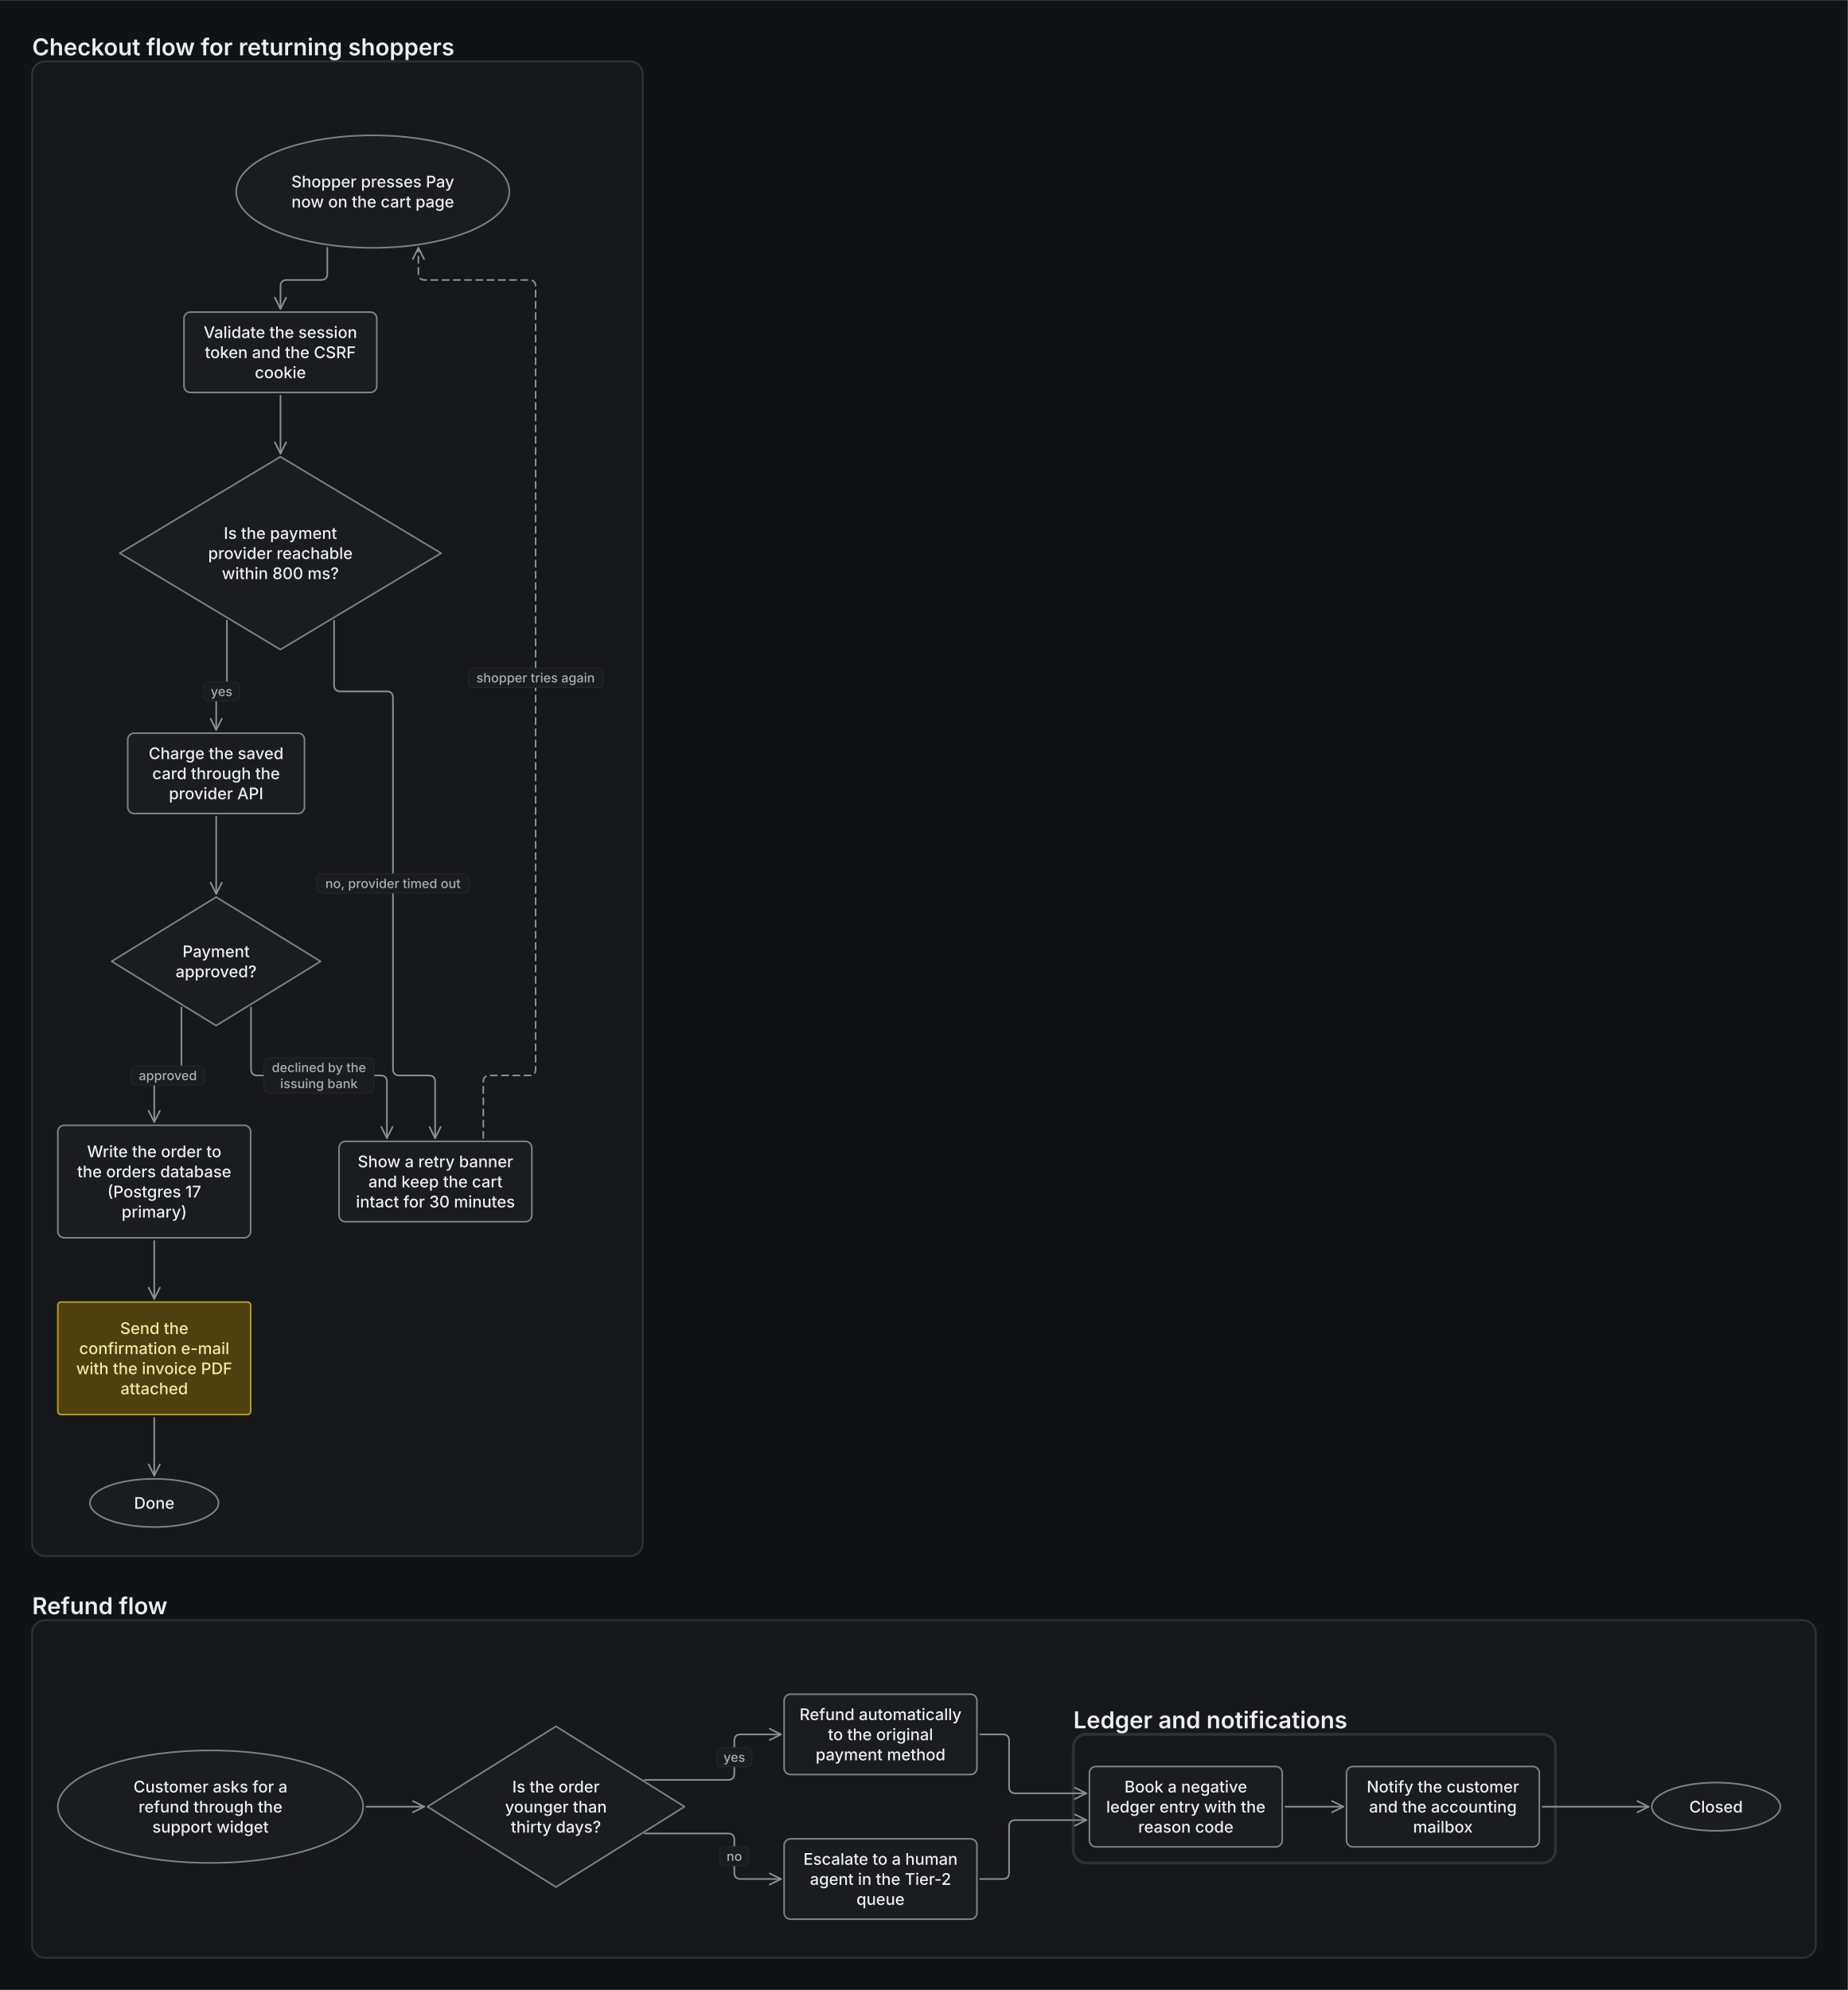
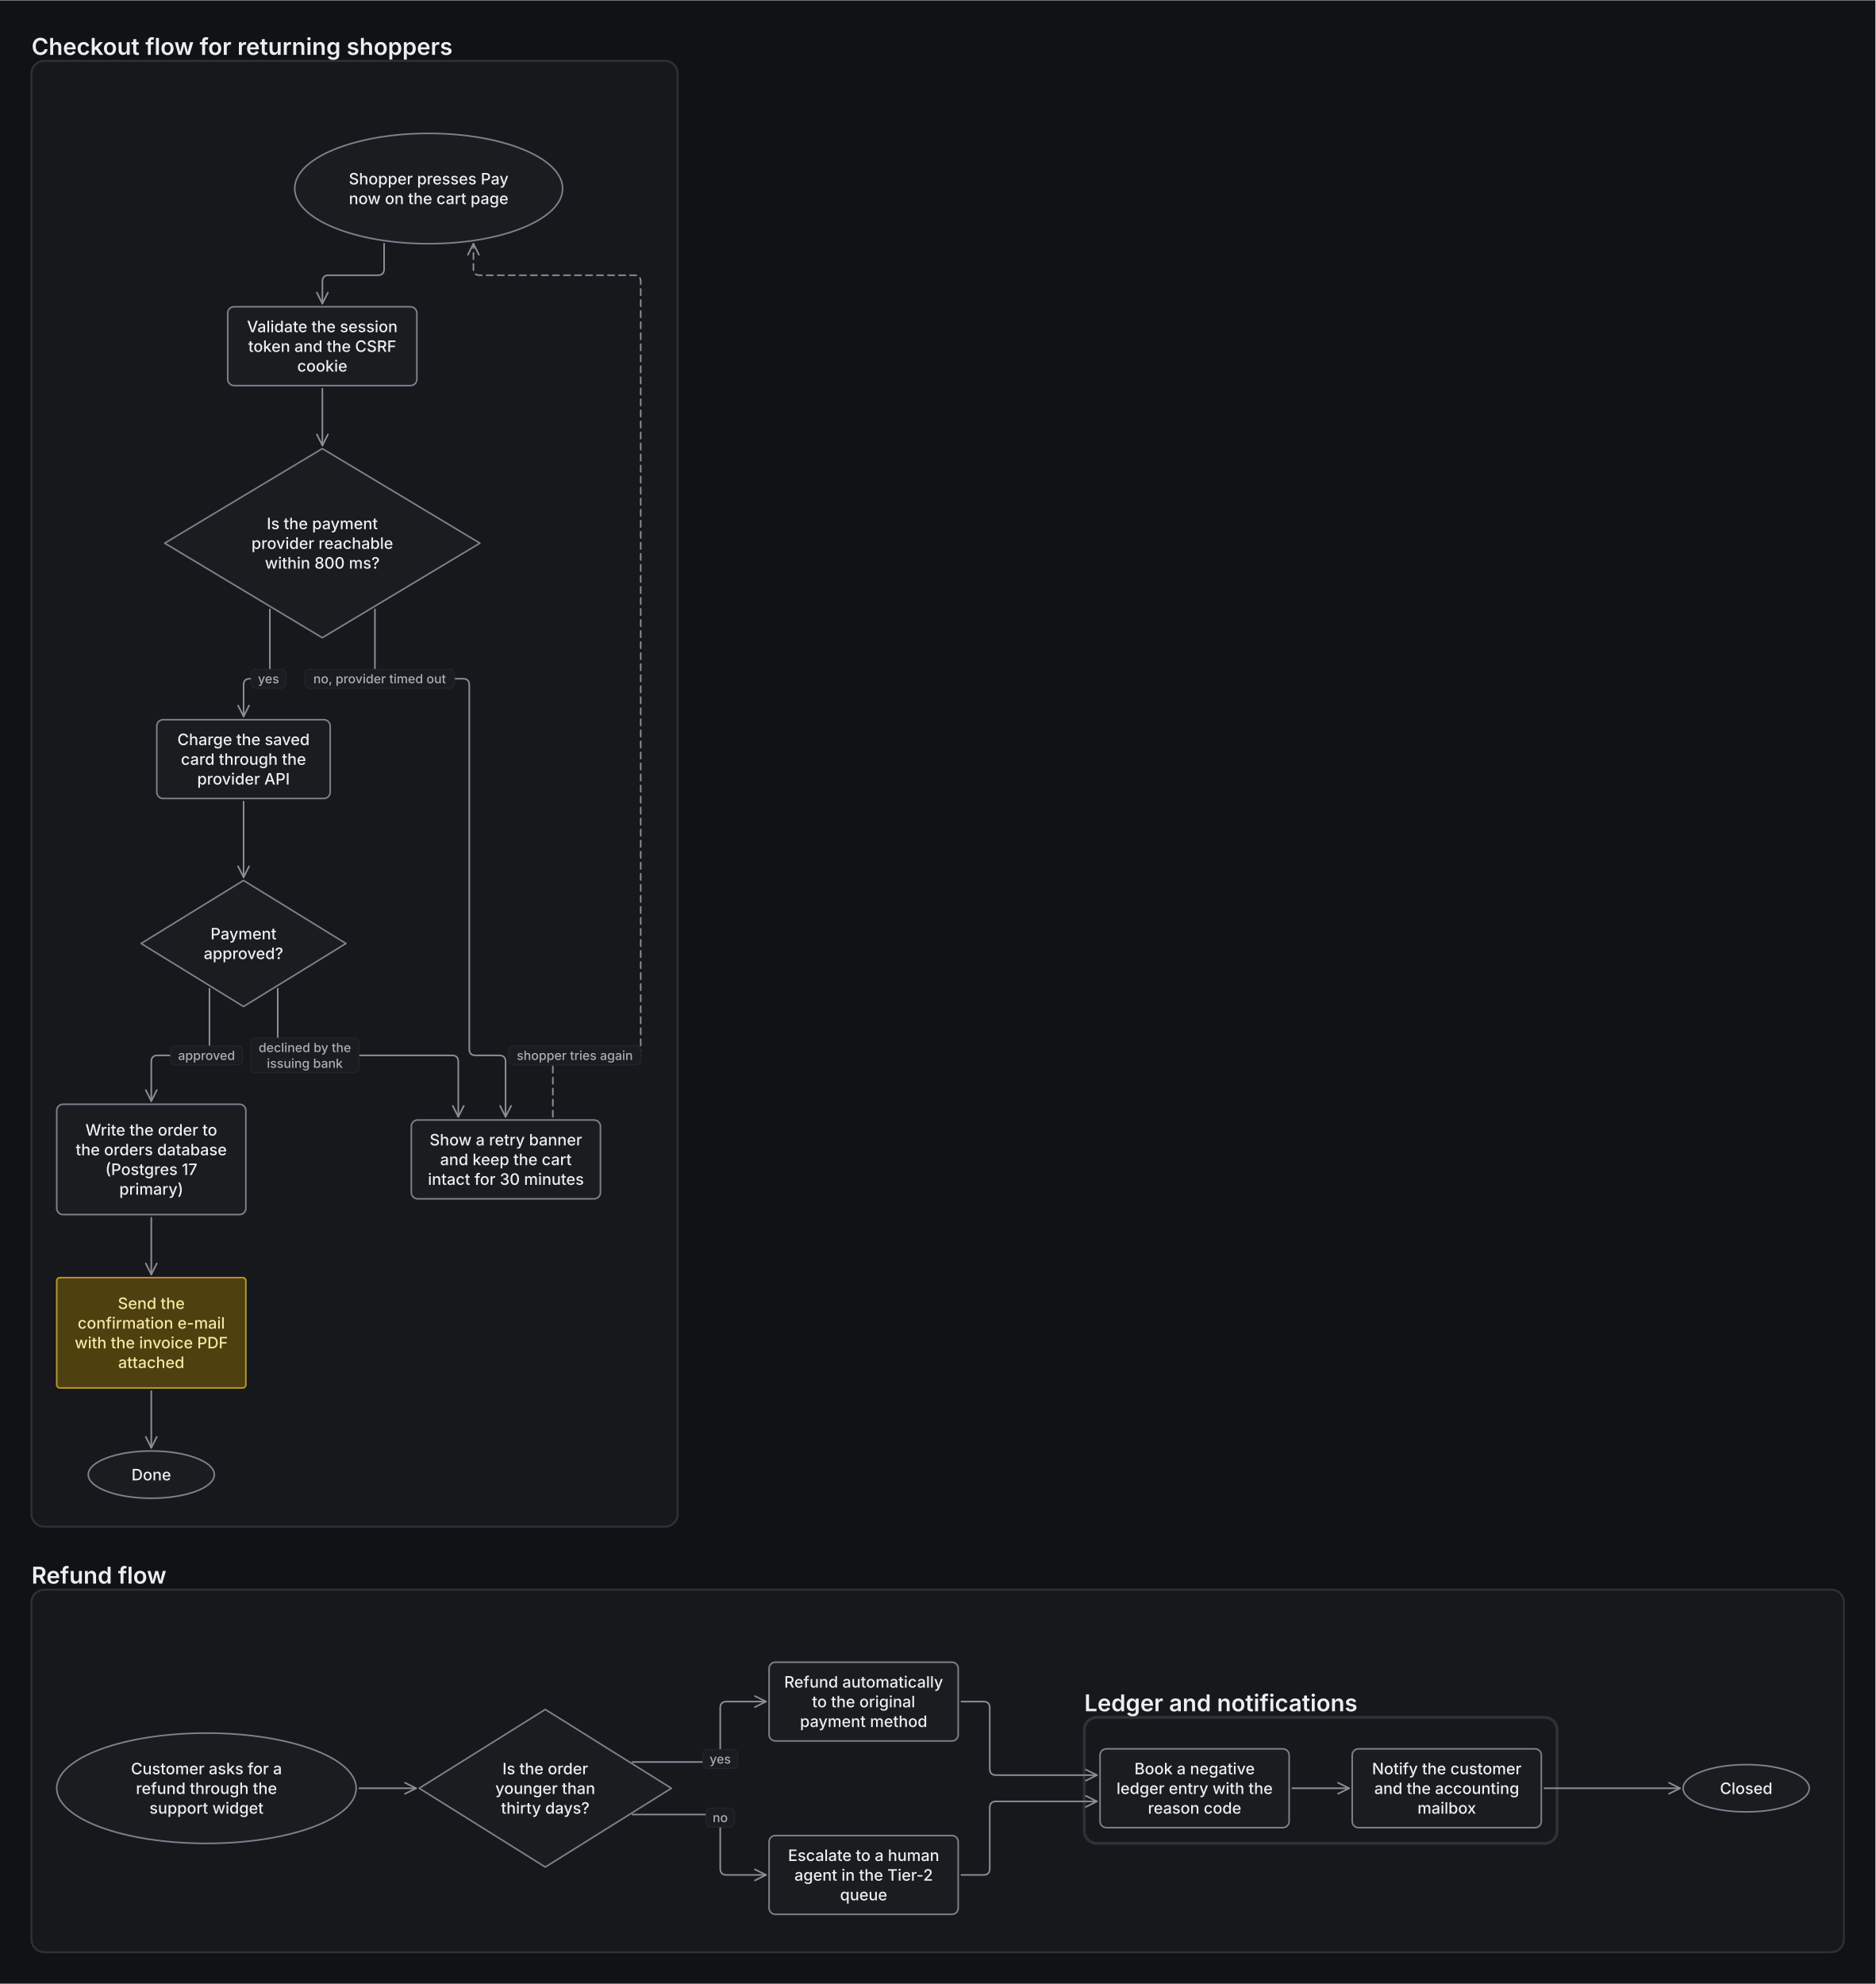
- <svg xmlns="http://www.w3.org/2000/svg" width="951" height="1024" viewBox="-40 -76.28 2300 2476.28">
-   <rect x="-40" y="-76.28" width="2300" height="2476.28" fill="#111214" />
+ <svg xmlns="http://www.w3.org/2000/svg" width="968" height="1024" viewBox="-40 -76.88 2380 2516.88">
+   <rect x="-40" y="-76.88" width="2380" height="2516.88" fill="#111214" />
  <g data-layer="zones">
    <g data-id="E-1">
-       <rect x="0" y="0" width="760" height="1860" rx="16" fill="#17181b" stroke="#2e3136" stroke-width="2.42" stroke-linecap="round" stroke-linejoin="round" />
-       <g font-size="29.02" font-family="Inter" font-weight="600" fill="#edeef0" text-anchor="start">
-         <text x="0" y="-7.55" xml:space="preserve">Checkout flow for returning shoppers</text>
+       <rect x="0" y="0" width="820" height="1860" rx="16" fill="#17181b" stroke="#2e3136" stroke-width="2.46" stroke-linecap="round" stroke-linejoin="round" />
+       <g font-size="29.5" font-family="Inter" font-weight="600" fill="#edeef0" text-anchor="start">
+         <text x="0" y="-7.67" xml:space="preserve">Checkout flow for returning shoppers</text>
      </g>
    </g>
    <g data-id="E-21">
-       <rect x="0" y="1940" width="2220" height="420" rx="16" fill="#17181b" stroke="#2e3136" stroke-width="2.42" stroke-linecap="round" stroke-linejoin="round" />
-       <g font-size="29.02" font-family="Inter" font-weight="600" fill="#edeef0" text-anchor="start">
-         <text x="0" y="1932.45" xml:space="preserve">Refund flow</text>
+       <rect x="0" y="1940" width="2300" height="460" rx="16" fill="#17181b" stroke="#2e3136" stroke-width="2.46" stroke-linecap="round" stroke-linejoin="round" />
+       <g font-size="29.5" font-family="Inter" font-weight="600" fill="#edeef0" text-anchor="start">
+         <text x="0" y="1932.33" xml:space="preserve">Refund flow</text>
      </g>
    </g>
    <g data-id="E-22">
-       <rect x="1296" y="2082" width="600" height="160" rx="16" fill="#17181b" stroke="#2e3136" stroke-width="3.63" stroke-linecap="round" stroke-linejoin="round" />
-       <g font-size="29.02" font-family="Inter" font-weight="600" fill="#edeef0" text-anchor="start">
-         <text x="1296" y="2074.45" xml:space="preserve">Ledger and notifications</text>
+       <rect x="1336" y="2102" width="600" height="160" rx="16" fill="#17181b" stroke="#2e3136" stroke-width="3.69" stroke-linecap="round" stroke-linejoin="round" />
+       <g font-size="29.5" font-family="Inter" font-weight="600" fill="#edeef0" text-anchor="start">
+         <text x="1336" y="2094.33" xml:space="preserve">Ledger and notifications</text>
      </g>
    </g>
  </g>
  <g data-layer="marks">
    <g data-id="E-2">
-       <ellipse cx="424" cy="162" rx="170" ry="70" fill="#1b1c20" stroke="#7b818b" stroke-width="2" stroke-linecap="round" stroke-linejoin="round" />
-       <g font-size="20" font-family="Inter" font-weight="500" fill="#edeef0" text-anchor="middle">
-         <text x="424" y="156.78" xml:space="preserve">Shopper presses Pay</text>
-         <text x="424" y="181.78" xml:space="preserve">now on the cart page</text>
+       <ellipse cx="504" cy="162" rx="170" ry="70" fill="#1b1c20" stroke="#7b818b" stroke-width="2" stroke-linecap="round" stroke-linejoin="round" />
+       <g font-size="20" font-family="Inter" font-weight="500" fill="#edeef0" text-anchor="middle">
+         <text x="504" y="156.78" xml:space="preserve">Shopper presses Pay</text>
+         <text x="504" y="181.78" xml:space="preserve">now on the cart page</text>
      </g>
    </g>
    <g data-id="E-3">
-       <rect x="189" y="312" width="240" height="100" rx="8" fill="#1b1c20" stroke="#7b818b" stroke-width="2" stroke-linecap="round" stroke-linejoin="round" />
-       <g font-size="20" font-family="Inter" font-weight="500" fill="#edeef0" text-anchor="middle">
-         <text x="309" y="344.28" xml:space="preserve">Validate the session</text>
-         <text x="309" y="369.28" xml:space="preserve">token and the CSRF</text>
-         <text x="309" y="394.28" xml:space="preserve">cookie</text>
+       <rect x="249" y="312" width="240" height="100" rx="8" fill="#1b1c20" stroke="#7b818b" stroke-width="2" stroke-linecap="round" stroke-linejoin="round" />
+       <g font-size="20" font-family="Inter" font-weight="500" fill="#edeef0" text-anchor="middle">
+         <text x="369" y="344.28" xml:space="preserve">Validate the session</text>
+         <text x="369" y="369.28" xml:space="preserve">token and the CSRF</text>
+         <text x="369" y="394.28" xml:space="preserve">cookie</text>
      </g>
    </g>
    <g data-id="E-4">
-       <polygon points="309,492 509,612 309,732 109,612" fill="#1b1c20" stroke="#7b818b" stroke-width="2" stroke-linecap="round" stroke-linejoin="round" />
-       <g font-size="20" font-family="Inter" font-weight="500" fill="#edeef0" text-anchor="middle">
-         <text x="309" y="594.28" xml:space="preserve">Is the payment</text>
-         <text x="309" y="619.28" xml:space="preserve">provider reachable</text>
-         <text x="309" y="644.28" xml:space="preserve">within 800 ms?</text>
+       <polygon points="369,492 569,612 369,732 169,612" fill="#1b1c20" stroke="#7b818b" stroke-width="2" stroke-linecap="round" stroke-linejoin="round" />
+       <g font-size="20" font-family="Inter" font-weight="500" fill="#edeef0" text-anchor="middle">
+         <text x="369" y="594.28" xml:space="preserve">Is the payment</text>
+         <text x="369" y="619.28" xml:space="preserve">provider reachable</text>
+         <text x="369" y="644.28" xml:space="preserve">within 800 ms?</text>
      </g>
    </g>
    <g data-id="E-5">
-       <rect x="119" y="836" width="220" height="100" rx="8" fill="#1b1c20" stroke="#7b818b" stroke-width="2" stroke-linecap="round" stroke-linejoin="round" />
-       <g font-size="20" font-family="Inter" font-weight="500" fill="#edeef0" text-anchor="middle">
-         <text x="229" y="868.28" xml:space="preserve">Charge the saved</text>
-         <text x="229" y="893.28" xml:space="preserve">card through the</text>
-         <text x="229" y="918.28" xml:space="preserve">provider API</text>
+       <rect x="159" y="836" width="220" height="100" rx="8" fill="#1b1c20" stroke="#7b818b" stroke-width="2" stroke-linecap="round" stroke-linejoin="round" />
+       <g font-size="20" font-family="Inter" font-weight="500" fill="#edeef0" text-anchor="middle">
+         <text x="269" y="868.28" xml:space="preserve">Charge the saved</text>
+         <text x="269" y="893.28" xml:space="preserve">card through the</text>
+         <text x="269" y="918.28" xml:space="preserve">provider API</text>
      </g>
    </g>
    <g data-id="E-6">
-       <polygon points="229,1040 359,1120 229,1200 99,1120" fill="#1b1c20" stroke="#7b818b" stroke-width="2" stroke-linecap="round" stroke-linejoin="round" />
-       <g font-size="20" font-family="Inter" font-weight="500" fill="#edeef0" text-anchor="middle">
-         <text x="229" y="1114.78" xml:space="preserve">Payment</text>
-         <text x="229" y="1139.78" xml:space="preserve">approved?</text>
+       <polygon points="269,1040 399,1120 269,1200 139,1120" fill="#1b1c20" stroke="#7b818b" stroke-width="2" stroke-linecap="round" stroke-linejoin="round" />
+       <g font-size="20" font-family="Inter" font-weight="500" fill="#edeef0" text-anchor="middle">
+         <text x="269" y="1114.78" xml:space="preserve">Payment</text>
+         <text x="269" y="1139.78" xml:space="preserve">approved?</text>
      </g>
    </g>
    <g data-id="E-7">
      <rect x="32" y="1324" width="240" height="140" rx="8" fill="#1b1c20" stroke="#7b818b" stroke-width="2" stroke-linecap="round" stroke-linejoin="round" />
      <g font-size="20" font-family="Inter" font-weight="500" fill="#edeef0" text-anchor="middle">
        <text x="152" y="1363.78" xml:space="preserve">Write the order to</text>
        <text x="152" y="1388.78" xml:space="preserve">the orders database</text>
        <text x="152" y="1413.78" xml:space="preserve">(Postgres 17</text>
        <text x="152" y="1438.78" xml:space="preserve">primary)</text>
      </g>
    </g>
    <g data-id="E-8">
-       <rect x="382" y="1344" width="240" height="100" rx="8" fill="#1b1c20" stroke="#7b818b" stroke-width="2" stroke-linecap="round" stroke-linejoin="round" />
-       <g font-size="20" font-family="Inter" font-weight="500" fill="#edeef0" text-anchor="middle">
-         <text x="502" y="1376.28" xml:space="preserve">Show a retry banner</text>
-         <text x="502" y="1401.28" xml:space="preserve">and keep the cart</text>
-         <text x="502" y="1426.28" xml:space="preserve">intact for 30 minutes</text>
+       <rect x="482" y="1344" width="240" height="100" rx="8" fill="#1b1c20" stroke="#7b818b" stroke-width="2" stroke-linecap="round" stroke-linejoin="round" />
+       <g font-size="20" font-family="Inter" font-weight="500" fill="#edeef0" text-anchor="middle">
+         <text x="602" y="1376.28" xml:space="preserve">Show a retry banner</text>
+         <text x="602" y="1401.28" xml:space="preserve">and keep the cart</text>
+         <text x="602" y="1426.28" xml:space="preserve">intact for 30 minutes</text>
      </g>
    </g>
    <g data-id="E-9">
      <rect x="32" y="1544" width="240" height="140" rx="4" fill="#4c410f" stroke="#b79a1c" stroke-width="2" stroke-linecap="round" stroke-linejoin="round" />
      <g font-size="20" font-family="Inter" font-weight="500" fill="#f6e7a3" text-anchor="middle">
        <text x="152" y="1583.78" xml:space="preserve">Send the</text>
        <text x="152" y="1608.78" xml:space="preserve">confirmation e-mail</text>
        <text x="152" y="1633.78" xml:space="preserve">with the invoice PDF</text>
        <text x="152" y="1658.78" xml:space="preserve">attached</text>
      </g>
    </g>
    <g data-id="E-10">
      <ellipse cx="152" cy="1794" rx="80" ry="30" fill="#1b1c20" stroke="#7b818b" stroke-width="2" stroke-linecap="round" stroke-linejoin="round" />
      <g font-size="20" font-family="Inter" font-weight="500" fill="#edeef0" text-anchor="middle">
        <text x="152" y="1801.28" xml:space="preserve">Done</text>
      </g>
    </g>
    <g data-id="E-11">
      <g>
-         <path d="M367.46 232 L367.46 264 Q367.46 272 359.46 272 L317.13 272 Q309.13 272 309.13 280 L309.13 308" fill="none" stroke="#8a8f98" stroke-width="2" stroke-linecap="round" stroke-linejoin="round" />
-         <polyline points="302.13,294 309.13,308 316.13,294" fill="none" stroke="#8a8f98" stroke-width="2" stroke-linecap="round" stroke-linejoin="round" />
+         <path d="M447.46 232 L447.46 264 Q447.46 272 439.46 272 L377.13 272 Q369.13 272 369.13 280 L369.13 308" fill="none" stroke="#8a8f98" stroke-width="2" stroke-linecap="round" stroke-linejoin="round" />
+         <polyline points="362.13,294 369.13,308 376.13,294" fill="none" stroke="#8a8f98" stroke-width="2" stroke-linecap="round" stroke-linejoin="round" />
      </g>
    </g>
    <g data-id="E-12">
      <g>
-         <path d="M309.13 416 L309.13 488" fill="none" stroke="#8a8f98" stroke-width="2" stroke-linecap="round" stroke-linejoin="round" />
-         <polyline points="302.13,474 309.13,488 316.13,474" fill="none" stroke="#8a8f98" stroke-width="2" stroke-linecap="round" stroke-linejoin="round" />
+         <path d="M369.13 416 L369.13 488" fill="none" stroke="#8a8f98" stroke-width="2" stroke-linecap="round" stroke-linejoin="round" />
+         <polyline points="362.13,474 369.13,488 376.13,474" fill="none" stroke="#8a8f98" stroke-width="2" stroke-linecap="round" stroke-linejoin="round" />
      </g>
    </g>
    <g data-id="E-13">
      <g>
-         <path d="M242.46 696 L242.46 777.34 Q242.46 784 235.8 784 L235.8 784 Q229.13 784 229.13 790.67 L229.13 832" fill="none" stroke="#8a8f98" stroke-width="2" stroke-linecap="round" stroke-linejoin="round" />
-         <polyline points="222.13,818 229.13,832 236.13,818" fill="none" stroke="#8a8f98" stroke-width="2" stroke-linecap="round" stroke-linejoin="round" />
+         <path d="M302.46 696 L302.46 776 Q302.46 784 294.46 784 L277.13 784 Q269.13 784 269.13 792 L269.13 832" fill="none" stroke="#8a8f98" stroke-width="2" stroke-linecap="round" stroke-linejoin="round" />
+         <polyline points="262.13,818 269.13,832 276.13,818" fill="none" stroke="#8a8f98" stroke-width="2" stroke-linecap="round" stroke-linejoin="round" />
      </g>
    </g>
    <g data-id="E-14">
      <g>
-         <path d="M375.8 696 L375.8 776 Q375.8 784 383.8 784 L441.13 784 Q449.13 784 449.13 792 L449.13 1254 Q449.13 1262 457.13 1262 L493.59 1262 Q501.59 1262 501.59 1270 L501.59 1340" fill="none" stroke="#8a8f98" stroke-width="2" stroke-linecap="round" stroke-linejoin="round" />
-         <polyline points="494.59,1326 501.59,1340 508.59,1326" fill="none" stroke="#8a8f98" stroke-width="2" stroke-linecap="round" stroke-linejoin="round" />
+         <path d="M435.8 696 L435.8 776 Q435.8 784 443.8 784 L547.54 784 Q555.54 784 555.54 792 L555.54 1254 Q555.54 1262 563.54 1262 L593.59 1262 Q601.59 1262 601.59 1270 L601.59 1340" fill="none" stroke="#8a8f98" stroke-width="2" stroke-linecap="round" stroke-linejoin="round" />
+         <polyline points="594.59,1326 601.59,1340 608.59,1326" fill="none" stroke="#8a8f98" stroke-width="2" stroke-linecap="round" stroke-linejoin="round" />
      </g>
    </g>
    <g data-id="E-15">
      <g>
-         <path d="M229.13 940 L229.13 1036" fill="none" stroke="#8a8f98" stroke-width="2" stroke-linecap="round" stroke-linejoin="round" />
-         <polyline points="222.13,1022 229.13,1036 236.13,1022" fill="none" stroke="#8a8f98" stroke-width="2" stroke-linecap="round" stroke-linejoin="round" />
+         <path d="M269.13 940 L269.13 1036" fill="none" stroke="#8a8f98" stroke-width="2" stroke-linecap="round" stroke-linejoin="round" />
+         <polyline points="262.13,1022 269.13,1036 276.13,1022" fill="none" stroke="#8a8f98" stroke-width="2" stroke-linecap="round" stroke-linejoin="round" />
      </g>
    </g>
    <g data-id="E-16">
      <g>
-         <path d="M185.8 1177.33 L185.8 1254 Q185.8 1262 177.8 1262 L160 1262 Q152 1262 152 1270 L152 1320" fill="none" stroke="#8a8f98" stroke-width="2" stroke-linecap="round" stroke-linejoin="round" />
+         <path d="M225.8 1177.33 L225.8 1254 Q225.8 1262 217.8 1262 L160 1262 Q152 1262 152 1270 L152 1320" fill="none" stroke="#8a8f98" stroke-width="2" stroke-linecap="round" stroke-linejoin="round" />
        <polyline points="145,1306 152,1320 159,1306" fill="none" stroke="#8a8f98" stroke-width="2" stroke-linecap="round" stroke-linejoin="round" />
      </g>
    </g>
    <g data-id="E-17">
      <g>
-         <path d="M272.46 1177.33 L272.46 1254 Q272.46 1262 280.46 1262 L433.59 1262 Q441.59 1262 441.59 1270 L441.59 1340" fill="none" stroke="#8a8f98" stroke-width="2" stroke-linecap="round" stroke-linejoin="round" />
-         <polyline points="434.59,1326 441.59,1340 448.59,1326" fill="none" stroke="#8a8f98" stroke-width="2" stroke-linecap="round" stroke-linejoin="round" />
+         <path d="M312.46 1177.33 L312.46 1254 Q312.46 1262 320.46 1262 L533.59 1262 Q541.59 1262 541.59 1270 L541.59 1340" fill="none" stroke="#8a8f98" stroke-width="2" stroke-linecap="round" stroke-linejoin="round" />
+         <polyline points="534.59,1326 541.59,1340 548.59,1326" fill="none" stroke="#8a8f98" stroke-width="2" stroke-linecap="round" stroke-linejoin="round" />
      </g>
    </g>
    <g data-id="E-18">
      <g>
        <path d="M152 1468 L152 1540" fill="none" stroke="#8a8f98" stroke-width="2" stroke-linecap="round" stroke-linejoin="round" />
        <polyline points="145,1526 152,1540 159,1526" fill="none" stroke="#8a8f98" stroke-width="2" stroke-linecap="round" stroke-linejoin="round" />
      </g>
    </g>
    <g data-id="E-19">
      <g>
        <path d="M152 1688 L152 1760" fill="none" stroke="#8a8f98" stroke-width="2" stroke-linecap="round" stroke-linejoin="round" />
        <polyline points="145,1746 152,1760 159,1746" fill="none" stroke="#8a8f98" stroke-width="2" stroke-linecap="round" stroke-linejoin="round" />
      </g>
    </g>
    <g data-id="E-20">
      <g>
-         <path d="M561.59 1340 L561.59 1270 Q561.59 1262 569.59 1262 L618.67 1262 Q626.67 1262 626.67 1254 L626.67 280 Q626.67 272 618.67 272 L488.8 272 Q480.8 272 480.8 264 L480.8 232" fill="none" stroke="#8a8f98" stroke-width="2" stroke-dasharray="8 6" stroke-linecap="round" stroke-linejoin="round" />
-         <polyline points="487.8,246 480.8,232 473.8,246" fill="none" stroke="#8a8f98" stroke-width="2" stroke-linecap="round" stroke-linejoin="round" />
+         <path d="M661.59 1340 L661.59 1270 Q661.59 1262 669.59 1262 L765.08 1262 Q773.08 1262 773.08 1254 L773.08 280 Q773.08 272 765.08 272 L568.8 272 Q560.8 272 560.8 264 L560.8 232" fill="none" stroke="#8a8f98" stroke-width="2" stroke-dasharray="8 6" stroke-linecap="round" stroke-linejoin="round" />
+         <polyline points="567.8,246 560.8,232 553.8,246" fill="none" stroke="#8a8f98" stroke-width="2" stroke-linecap="round" stroke-linejoin="round" />
      </g>
    </g>
    <g data-id="E-23">
-       <ellipse cx="222" cy="2172" rx="190" ry="70" fill="#1b1c20" stroke="#7b818b" stroke-width="2" stroke-linecap="round" stroke-linejoin="round" />
-       <g font-size="20" font-family="Inter" font-weight="500" fill="#edeef0" text-anchor="middle">
-         <text x="222" y="2154.28" xml:space="preserve">Customer asks for a</text>
-         <text x="222" y="2179.28" xml:space="preserve">refund through the</text>
-         <text x="222" y="2204.28" xml:space="preserve">support widget</text>
+       <ellipse cx="222" cy="2192" rx="190" ry="70" fill="#1b1c20" stroke="#7b818b" stroke-width="2" stroke-linecap="round" stroke-linejoin="round" />
+       <g font-size="20" font-family="Inter" font-weight="500" fill="#edeef0" text-anchor="middle">
+         <text x="222" y="2174.28" xml:space="preserve">Customer asks for a</text>
+         <text x="222" y="2199.28" xml:space="preserve">refund through the</text>
+         <text x="222" y="2224.28" xml:space="preserve">support widget</text>
      </g>
    </g>
    <g data-id="E-24">
-       <polygon points="652,2072 812,2172 652,2272 492,2172" fill="#1b1c20" stroke="#7b818b" stroke-width="2" stroke-linecap="round" stroke-linejoin="round" />
-       <g font-size="20" font-family="Inter" font-weight="500" fill="#edeef0" text-anchor="middle">
-         <text x="652" y="2154.28" xml:space="preserve">Is the order</text>
-         <text x="652" y="2179.28" xml:space="preserve">younger than</text>
-         <text x="652" y="2204.28" xml:space="preserve">thirty days?</text>
+       <polygon points="652,2092 812,2192 652,2292 492,2192" fill="#1b1c20" stroke="#7b818b" stroke-width="2" stroke-linecap="round" stroke-linejoin="round" />
+       <g font-size="20" font-family="Inter" font-weight="500" fill="#edeef0" text-anchor="middle">
+         <text x="652" y="2174.28" xml:space="preserve">Is the order</text>
+         <text x="652" y="2199.28" xml:space="preserve">younger than</text>
+         <text x="652" y="2224.28" xml:space="preserve">thirty days?</text>
      </g>
    </g>
    <g data-id="E-25">
      <rect x="936" y="2032" width="240" height="100" rx="8" fill="#1b1c20" stroke="#7b818b" stroke-width="2" stroke-linecap="round" stroke-linejoin="round" />
      <g font-size="20" font-family="Inter" font-weight="500" fill="#edeef0" text-anchor="middle">
        <text x="1056" y="2064.28" xml:space="preserve">Refund automatically</text>
        <text x="1056" y="2089.28" xml:space="preserve">to the original</text>
        <text x="1056" y="2114.28" xml:space="preserve">payment method</text>
      </g>
    </g>
    <g data-id="E-26">
-       <rect x="936" y="2212" width="240" height="100" rx="8" fill="#1b1c20" stroke="#7b818b" stroke-width="2" stroke-linecap="round" stroke-linejoin="round" />
-       <g font-size="20" font-family="Inter" font-weight="500" fill="#edeef0" text-anchor="middle">
-         <text x="1056" y="2244.28" xml:space="preserve">Escalate to a human</text>
-         <text x="1056" y="2269.28" xml:space="preserve">agent in the Tier-2</text>
-         <text x="1056" y="2294.28" xml:space="preserve">queue</text>
+       <rect x="936" y="2252" width="240" height="100" rx="8" fill="#1b1c20" stroke="#7b818b" stroke-width="2" stroke-linecap="round" stroke-linejoin="round" />
+       <g font-size="20" font-family="Inter" font-weight="500" fill="#edeef0" text-anchor="middle">
+         <text x="1056" y="2284.28" xml:space="preserve">Escalate to a human</text>
+         <text x="1056" y="2309.28" xml:space="preserve">agent in the Tier-2</text>
+         <text x="1056" y="2334.28" xml:space="preserve">queue</text>
      </g>
    </g>
    <g data-id="E-27">
-       <rect x="1316" y="2122" width="240" height="100" rx="8" fill="#1b1c20" stroke="#7b818b" stroke-width="2" stroke-linecap="round" stroke-linejoin="round" />
-       <g font-size="20" font-family="Inter" font-weight="500" fill="#edeef0" text-anchor="middle">
-         <text x="1436" y="2154.28" xml:space="preserve">Book a negative</text>
-         <text x="1436" y="2179.28" xml:space="preserve">ledger entry with the</text>
-         <text x="1436" y="2204.28" xml:space="preserve">reason code</text>
+       <rect x="1356" y="2142" width="240" height="100" rx="8" fill="#1b1c20" stroke="#7b818b" stroke-width="2" stroke-linecap="round" stroke-linejoin="round" />
+       <g font-size="20" font-family="Inter" font-weight="500" fill="#edeef0" text-anchor="middle">
+         <text x="1476" y="2174.28" xml:space="preserve">Book a negative</text>
+         <text x="1476" y="2199.28" xml:space="preserve">ledger entry with the</text>
+         <text x="1476" y="2224.28" xml:space="preserve">reason code</text>
      </g>
    </g>
    <g data-id="E-28">
-       <rect x="1636" y="2122" width="240" height="100" rx="8" fill="#1b1c20" stroke="#7b818b" stroke-width="2" stroke-linecap="round" stroke-linejoin="round" />
-       <g font-size="20" font-family="Inter" font-weight="500" fill="#edeef0" text-anchor="middle">
-         <text x="1756" y="2154.28" xml:space="preserve">Notify the customer</text>
-         <text x="1756" y="2179.28" xml:space="preserve">and the accounting</text>
-         <text x="1756" y="2204.28" xml:space="preserve">mailbox</text>
+       <rect x="1676" y="2142" width="240" height="100" rx="8" fill="#1b1c20" stroke="#7b818b" stroke-width="2" stroke-linecap="round" stroke-linejoin="round" />
+       <g font-size="20" font-family="Inter" font-weight="500" fill="#edeef0" text-anchor="middle">
+         <text x="1796" y="2174.28" xml:space="preserve">Notify the customer</text>
+         <text x="1796" y="2199.28" xml:space="preserve">and the accounting</text>
+         <text x="1796" y="2224.28" xml:space="preserve">mailbox</text>
      </g>
    </g>
    <g data-id="E-29">
-       <ellipse cx="2096" cy="2172" rx="80" ry="30" fill="#1b1c20" stroke="#7b818b" stroke-width="2" stroke-linecap="round" stroke-linejoin="round" />
-       <g font-size="20" font-family="Inter" font-weight="500" fill="#edeef0" text-anchor="middle">
-         <text x="2096" y="2179.28" xml:space="preserve">Closed</text>
+       <ellipse cx="2176" cy="2192" rx="80" ry="30" fill="#1b1c20" stroke="#7b818b" stroke-width="2" stroke-linecap="round" stroke-linejoin="round" />
+       <g font-size="20" font-family="Inter" font-weight="500" fill="#edeef0" text-anchor="middle">
+         <text x="2176" y="2199.28" xml:space="preserve">Closed</text>
      </g>
    </g>
    <g data-id="E-30">
      <g>
-         <path d="M416 2172 L488 2172" fill="none" stroke="#8a8f98" stroke-width="2" stroke-linecap="round" stroke-linejoin="round" />
-         <polyline points="474,2179 488,2172 474,2165" fill="none" stroke="#8a8f98" stroke-width="2" stroke-linecap="round" stroke-linejoin="round" />
+         <path d="M416 2192 L488 2192" fill="none" stroke="#8a8f98" stroke-width="2" stroke-linecap="round" stroke-linejoin="round" />
+         <polyline points="474,2199 488,2192 474,2185" fill="none" stroke="#8a8f98" stroke-width="2" stroke-linecap="round" stroke-linejoin="round" />
      </g>
    </g>
    <g data-id="E-31">
      <g>
-         <path d="M762.67 2138.67 L866.02 2138.67 Q874.02 2138.67 874.02 2130.67 L874.02 2090 Q874.02 2082 882.02 2082 L932.04 2082" fill="none" stroke="#8a8f98" stroke-width="2" stroke-linecap="round" stroke-linejoin="round" />
+         <path d="M762.67 2158.67 L866.02 2158.67 Q874.02 2158.67 874.02 2150.67 L874.02 2090 Q874.02 2082 882.02 2082 L932.04 2082" fill="none" stroke="#8a8f98" stroke-width="2" stroke-linecap="round" stroke-linejoin="round" />
        <polyline points="918.04,2089 932.04,2082 918.04,2075" fill="none" stroke="#8a8f98" stroke-width="2" stroke-linecap="round" stroke-linejoin="round" />
      </g>
    </g>
    <g data-id="E-32">
      <g>
-         <path d="M762.67 2205.33 L866.02 2205.33 Q874.02 2205.33 874.02 2213.33 L874.02 2254 Q874.02 2262 882.02 2262 L932.04 2262" fill="none" stroke="#8a8f98" stroke-width="2" stroke-linecap="round" stroke-linejoin="round" />
-         <polyline points="918.04,2269 932.04,2262 918.04,2255" fill="none" stroke="#8a8f98" stroke-width="2" stroke-linecap="round" stroke-linejoin="round" />
+         <path d="M762.67 2225.33 L866.02 2225.33 Q874.02 2225.33 874.02 2233.33 L874.02 2294 Q874.02 2302 882.02 2302 L932.04 2302" fill="none" stroke="#8a8f98" stroke-width="2" stroke-linecap="round" stroke-linejoin="round" />
+         <polyline points="918.04,2309 932.04,2302 918.04,2295" fill="none" stroke="#8a8f98" stroke-width="2" stroke-linecap="round" stroke-linejoin="round" />
      </g>
    </g>
    <g data-id="E-33">
      <g>
-         <path d="M1180.04 2082 L1208.04 2082 Q1216.04 2082 1216.04 2090 L1216.04 2147.33 Q1216.04 2155.33 1224.04 2155.33 L1312.04 2155.33" fill="none" stroke="#8a8f98" stroke-width="2" stroke-linecap="round" stroke-linejoin="round" />
-         <polyline points="1298.04,2162.33 1312.04,2155.33 1298.04,2148.33" fill="none" stroke="#8a8f98" stroke-width="2" stroke-linecap="round" stroke-linejoin="round" />
+         <path d="M1180.04 2082 L1208.04 2082 Q1216.04 2082 1216.04 2090 L1216.04 2167.33 Q1216.04 2175.33 1224.04 2175.33 L1352.04 2175.33" fill="none" stroke="#8a8f98" stroke-width="2" stroke-linecap="round" stroke-linejoin="round" />
+         <polyline points="1338.04,2182.33 1352.04,2175.33 1338.04,2168.33" fill="none" stroke="#8a8f98" stroke-width="2" stroke-linecap="round" stroke-linejoin="round" />
      </g>
    </g>
    <g data-id="E-34">
      <g>
-         <path d="M1180.04 2262 L1208.04 2262 Q1216.04 2262 1216.04 2254 L1216.04 2196.67 Q1216.04 2188.67 1224.04 2188.67 L1312.04 2188.67" fill="none" stroke="#8a8f98" stroke-width="2" stroke-linecap="round" stroke-linejoin="round" />
-         <polyline points="1298.04,2195.67 1312.04,2188.67 1298.04,2181.67" fill="none" stroke="#8a8f98" stroke-width="2" stroke-linecap="round" stroke-linejoin="round" />
+         <path d="M1180.04 2302 L1208.04 2302 Q1216.04 2302 1216.04 2294 L1216.04 2216.67 Q1216.04 2208.67 1224.04 2208.67 L1352.04 2208.67" fill="none" stroke="#8a8f98" stroke-width="2" stroke-linecap="round" stroke-linejoin="round" />
+         <polyline points="1338.04,2215.67 1352.04,2208.67 1338.04,2201.67" fill="none" stroke="#8a8f98" stroke-width="2" stroke-linecap="round" stroke-linejoin="round" />
      </g>
    </g>
    <g data-id="E-35">
      <g>
-         <path d="M1560.04 2172 L1632.04 2172" fill="none" stroke="#8a8f98" stroke-width="2" stroke-linecap="round" stroke-linejoin="round" />
-         <polyline points="1618.04,2179 1632.04,2172 1618.04,2165" fill="none" stroke="#8a8f98" stroke-width="2" stroke-linecap="round" stroke-linejoin="round" />
+         <path d="M1600.04 2192 L1672.04 2192" fill="none" stroke="#8a8f98" stroke-width="2" stroke-linecap="round" stroke-linejoin="round" />
+         <polyline points="1658.04,2199 1672.04,2192 1658.04,2185" fill="none" stroke="#8a8f98" stroke-width="2" stroke-linecap="round" stroke-linejoin="round" />
      </g>
    </g>
    <g data-id="E-36">
      <g>
-         <path d="M1880.04 2172 L2012.04 2172" fill="none" stroke="#8a8f98" stroke-width="2" stroke-linecap="round" stroke-linejoin="round" />
-         <polyline points="1998.04,2179 2012.04,2172 1998.04,2165" fill="none" stroke="#8a8f98" stroke-width="2" stroke-linecap="round" stroke-linejoin="round" />
+         <path d="M1920.04 2192 L2092.04 2192" fill="none" stroke="#8a8f98" stroke-width="2" stroke-linecap="round" stroke-linejoin="round" />
+         <polyline points="2078.04,2199 2092.04,2192 2078.04,2185" fill="none" stroke="#8a8f98" stroke-width="2" stroke-linecap="round" stroke-linejoin="round" />
      </g>
    </g>
  </g>
  <g data-layer="labels">
    <g data-id="E-13">
-       <rect x="213.78" y="772" width="44.04" height="24" rx="6" fill="#1b1c20" stroke="#26282c" stroke-width="1" stroke-linecap="round" stroke-linejoin="round" />
-       <g font-size="16" font-family="Inter" font-weight="500" fill="#a8adb5" text-anchor="middle">
-         <text x="235.8" y="789.82" xml:space="preserve">yes</text>
+       <rect x="278.77" y="772" width="44.04" height="24" rx="6" fill="#1b1c20" stroke="#26282c" stroke-width="1" stroke-linecap="round" stroke-linejoin="round" />
+       <g font-size="16" font-family="Inter" font-weight="500" fill="#a8adb5" text-anchor="middle">
+         <text x="300.79" y="789.82" xml:space="preserve">yes</text>
      </g>
    </g>
    <g data-id="E-14">
-       <rect x="354.05" y="1011" width="190.17" height="24" rx="6" fill="#1b1c20" stroke="#26282c" stroke-width="1" stroke-linecap="round" stroke-linejoin="round" />
-       <g font-size="16" font-family="Inter" font-weight="500" fill="#a8adb5" text-anchor="middle">
-         <text x="449.13" y="1028.82" xml:space="preserve">no, provider timed out</text>
+       <rect x="346.71" y="772" width="190.17" height="24" rx="6" fill="#1b1c20" stroke="#26282c" stroke-width="1" stroke-linecap="round" stroke-linejoin="round" />
+       <g font-size="16" font-family="Inter" font-weight="500" fill="#a8adb5" text-anchor="middle">
+         <text x="441.79" y="789.82" xml:space="preserve">no, provider timed out</text>
      </g>
    </g>
    <g data-id="E-16">
-       <rect x="123.2" y="1250" width="91.4" height="24" rx="6" fill="#1b1c20" stroke="#26282c" stroke-width="1" stroke-linecap="round" stroke-linejoin="round" />
-       <g font-size="16" font-family="Inter" font-weight="500" fill="#a8adb5" text-anchor="middle">
-         <text x="168.9" y="1267.82" xml:space="preserve">approved</text>
+       <rect x="176.41" y="1250" width="91.4" height="24" rx="6" fill="#1b1c20" stroke="#26282c" stroke-width="1" stroke-linecap="round" stroke-linejoin="round" />
+       <g font-size="16" font-family="Inter" font-weight="500" fill="#a8adb5" text-anchor="middle">
+         <text x="222.11" y="1267.82" xml:space="preserve">approved</text>
      </g>
    </g>
    <g data-id="E-17">
-       <rect x="288.46" y="1240" width="137.12" height="44" rx="6" fill="#1b1c20" stroke="#26282c" stroke-width="1" stroke-linecap="round" stroke-linejoin="round" />
-       <g font-size="16" font-family="Inter" font-weight="500" fill="#a8adb5" text-anchor="middle">
-         <text x="357.02" y="1257.82" xml:space="preserve">declined by the</text>
-         <text x="357.02" y="1277.82" xml:space="preserve">issuing bank</text>
+       <rect x="278.27" y="1240" width="137.12" height="44" rx="6" fill="#1b1c20" stroke="#26282c" stroke-width="1" stroke-linecap="round" stroke-linejoin="round" />
+       <g font-size="16" font-family="Inter" font-weight="500" fill="#a8adb5" text-anchor="middle">
+         <text x="346.83" y="1257.82" xml:space="preserve">declined by the</text>
+         <text x="346.83" y="1277.82" xml:space="preserve">issuing bank</text>
      </g>
    </g>
    <g data-id="E-20">
-       <rect x="542.85" y="755" width="167.64" height="24" rx="6" fill="#1b1c20" stroke="#26282c" stroke-width="1" stroke-linecap="round" stroke-linejoin="round" />
-       <g font-size="16" font-family="Inter" font-weight="500" fill="#a8adb5" text-anchor="middle">
-         <text x="626.67" y="772.82" xml:space="preserve">shopper tries again</text>
+       <rect x="605.64" y="1250" width="167.64" height="24" rx="6" fill="#1b1c20" stroke="#26282c" stroke-width="1" stroke-linecap="round" stroke-linejoin="round" />
+       <g font-size="16" font-family="Inter" font-weight="500" fill="#a8adb5" text-anchor="middle">
+         <text x="689.46" y="1267.82" xml:space="preserve">shopper tries again</text>
      </g>
    </g>
    <g data-id="E-31">
-       <rect x="852" y="2098.34" width="44.04" height="24" rx="6" fill="#1b1c20" stroke="#26282c" stroke-width="1" stroke-linecap="round" stroke-linejoin="round" />
-       <g font-size="16" font-family="Inter" font-weight="500" fill="#a8adb5" text-anchor="middle">
-         <text x="874.02" y="2116.16" xml:space="preserve">yes</text>
+       <rect x="852" y="2142.84" width="44.04" height="24" rx="6" fill="#1b1c20" stroke="#26282c" stroke-width="1" stroke-linecap="round" stroke-linejoin="round" />
+       <g font-size="16" font-family="Inter" font-weight="500" fill="#a8adb5" text-anchor="middle">
+         <text x="874.02" y="2160.66" xml:space="preserve">yes</text>
      </g>
    </g>
    <g data-id="E-32">
-       <rect x="856.09" y="2221.66" width="35.87" height="24" rx="6" fill="#1b1c20" stroke="#26282c" stroke-width="1" stroke-linecap="round" stroke-linejoin="round" />
-       <g font-size="16" font-family="Inter" font-weight="500" fill="#a8adb5" text-anchor="middle">
-         <text x="874.02" y="2239.48" xml:space="preserve">no</text>
+       <rect x="856.09" y="2217.16" width="35.87" height="24" rx="6" fill="#1b1c20" stroke="#26282c" stroke-width="1" stroke-linecap="round" stroke-linejoin="round" />
+       <g font-size="16" font-family="Inter" font-weight="500" fill="#a8adb5" text-anchor="middle">
+         <text x="874.02" y="2234.98" xml:space="preserve">no</text>
      </g>
    </g>
  </g>
  <g data-layer="overlays" />
</svg>
